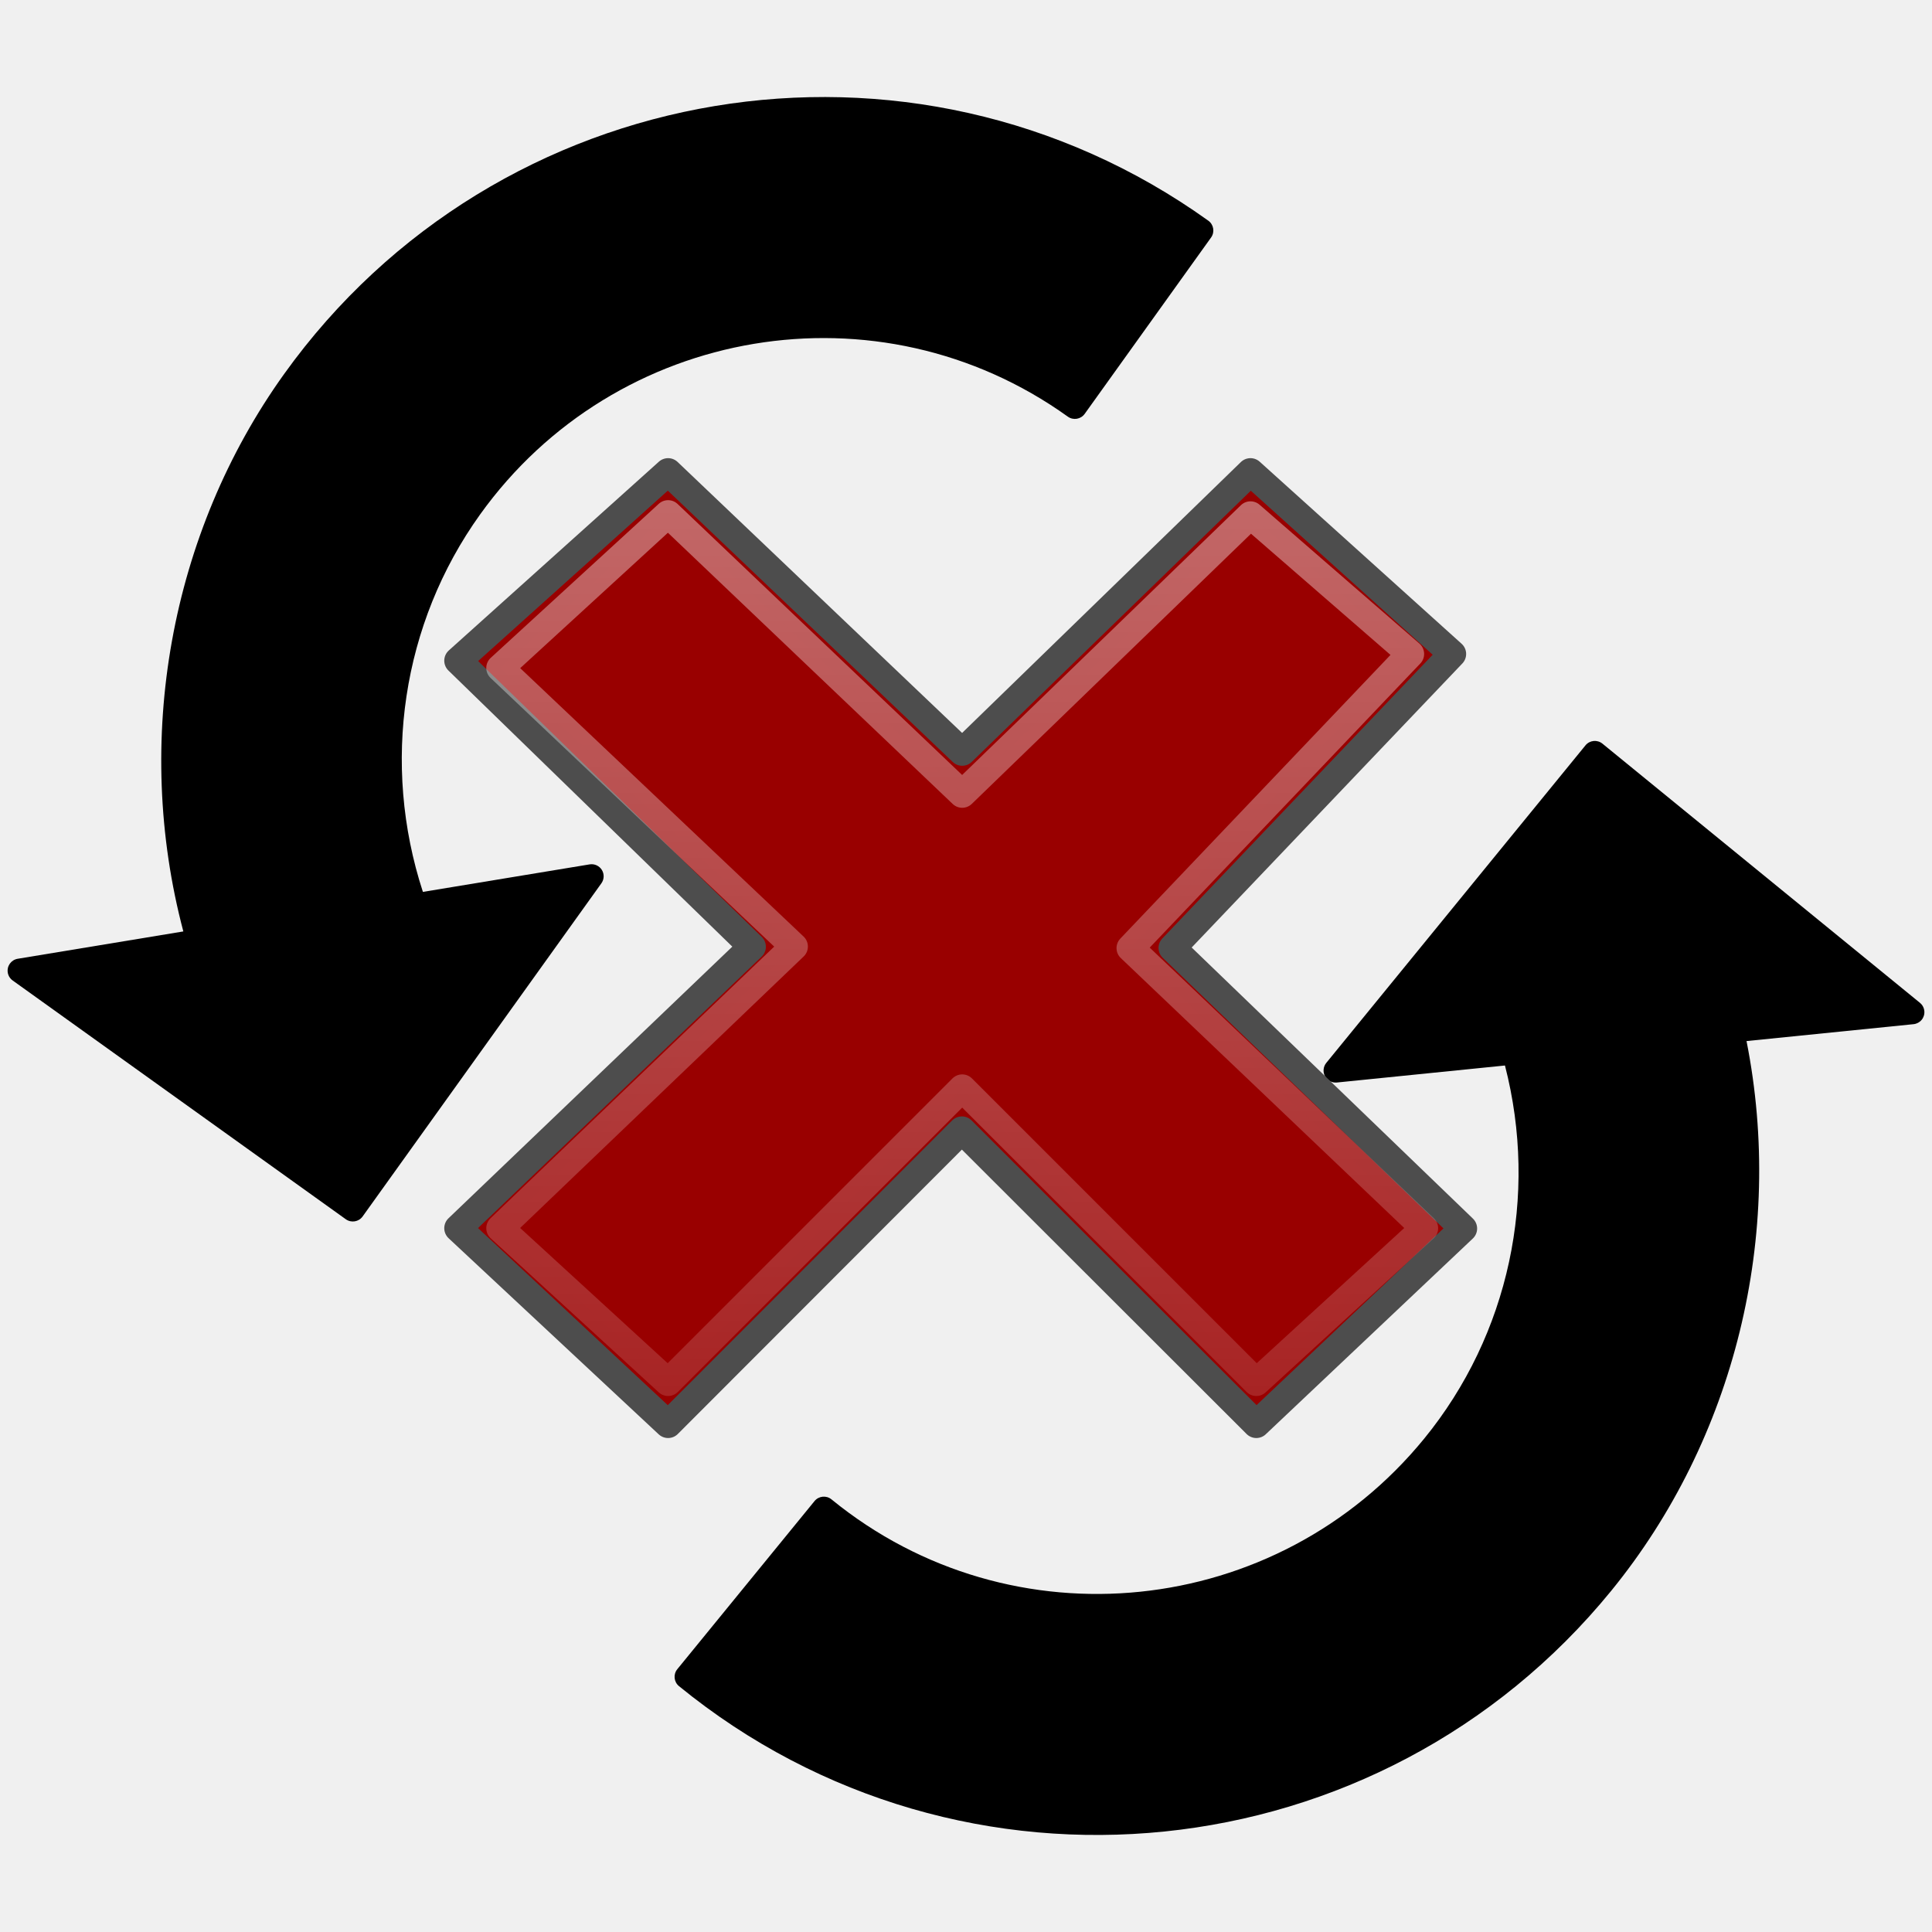
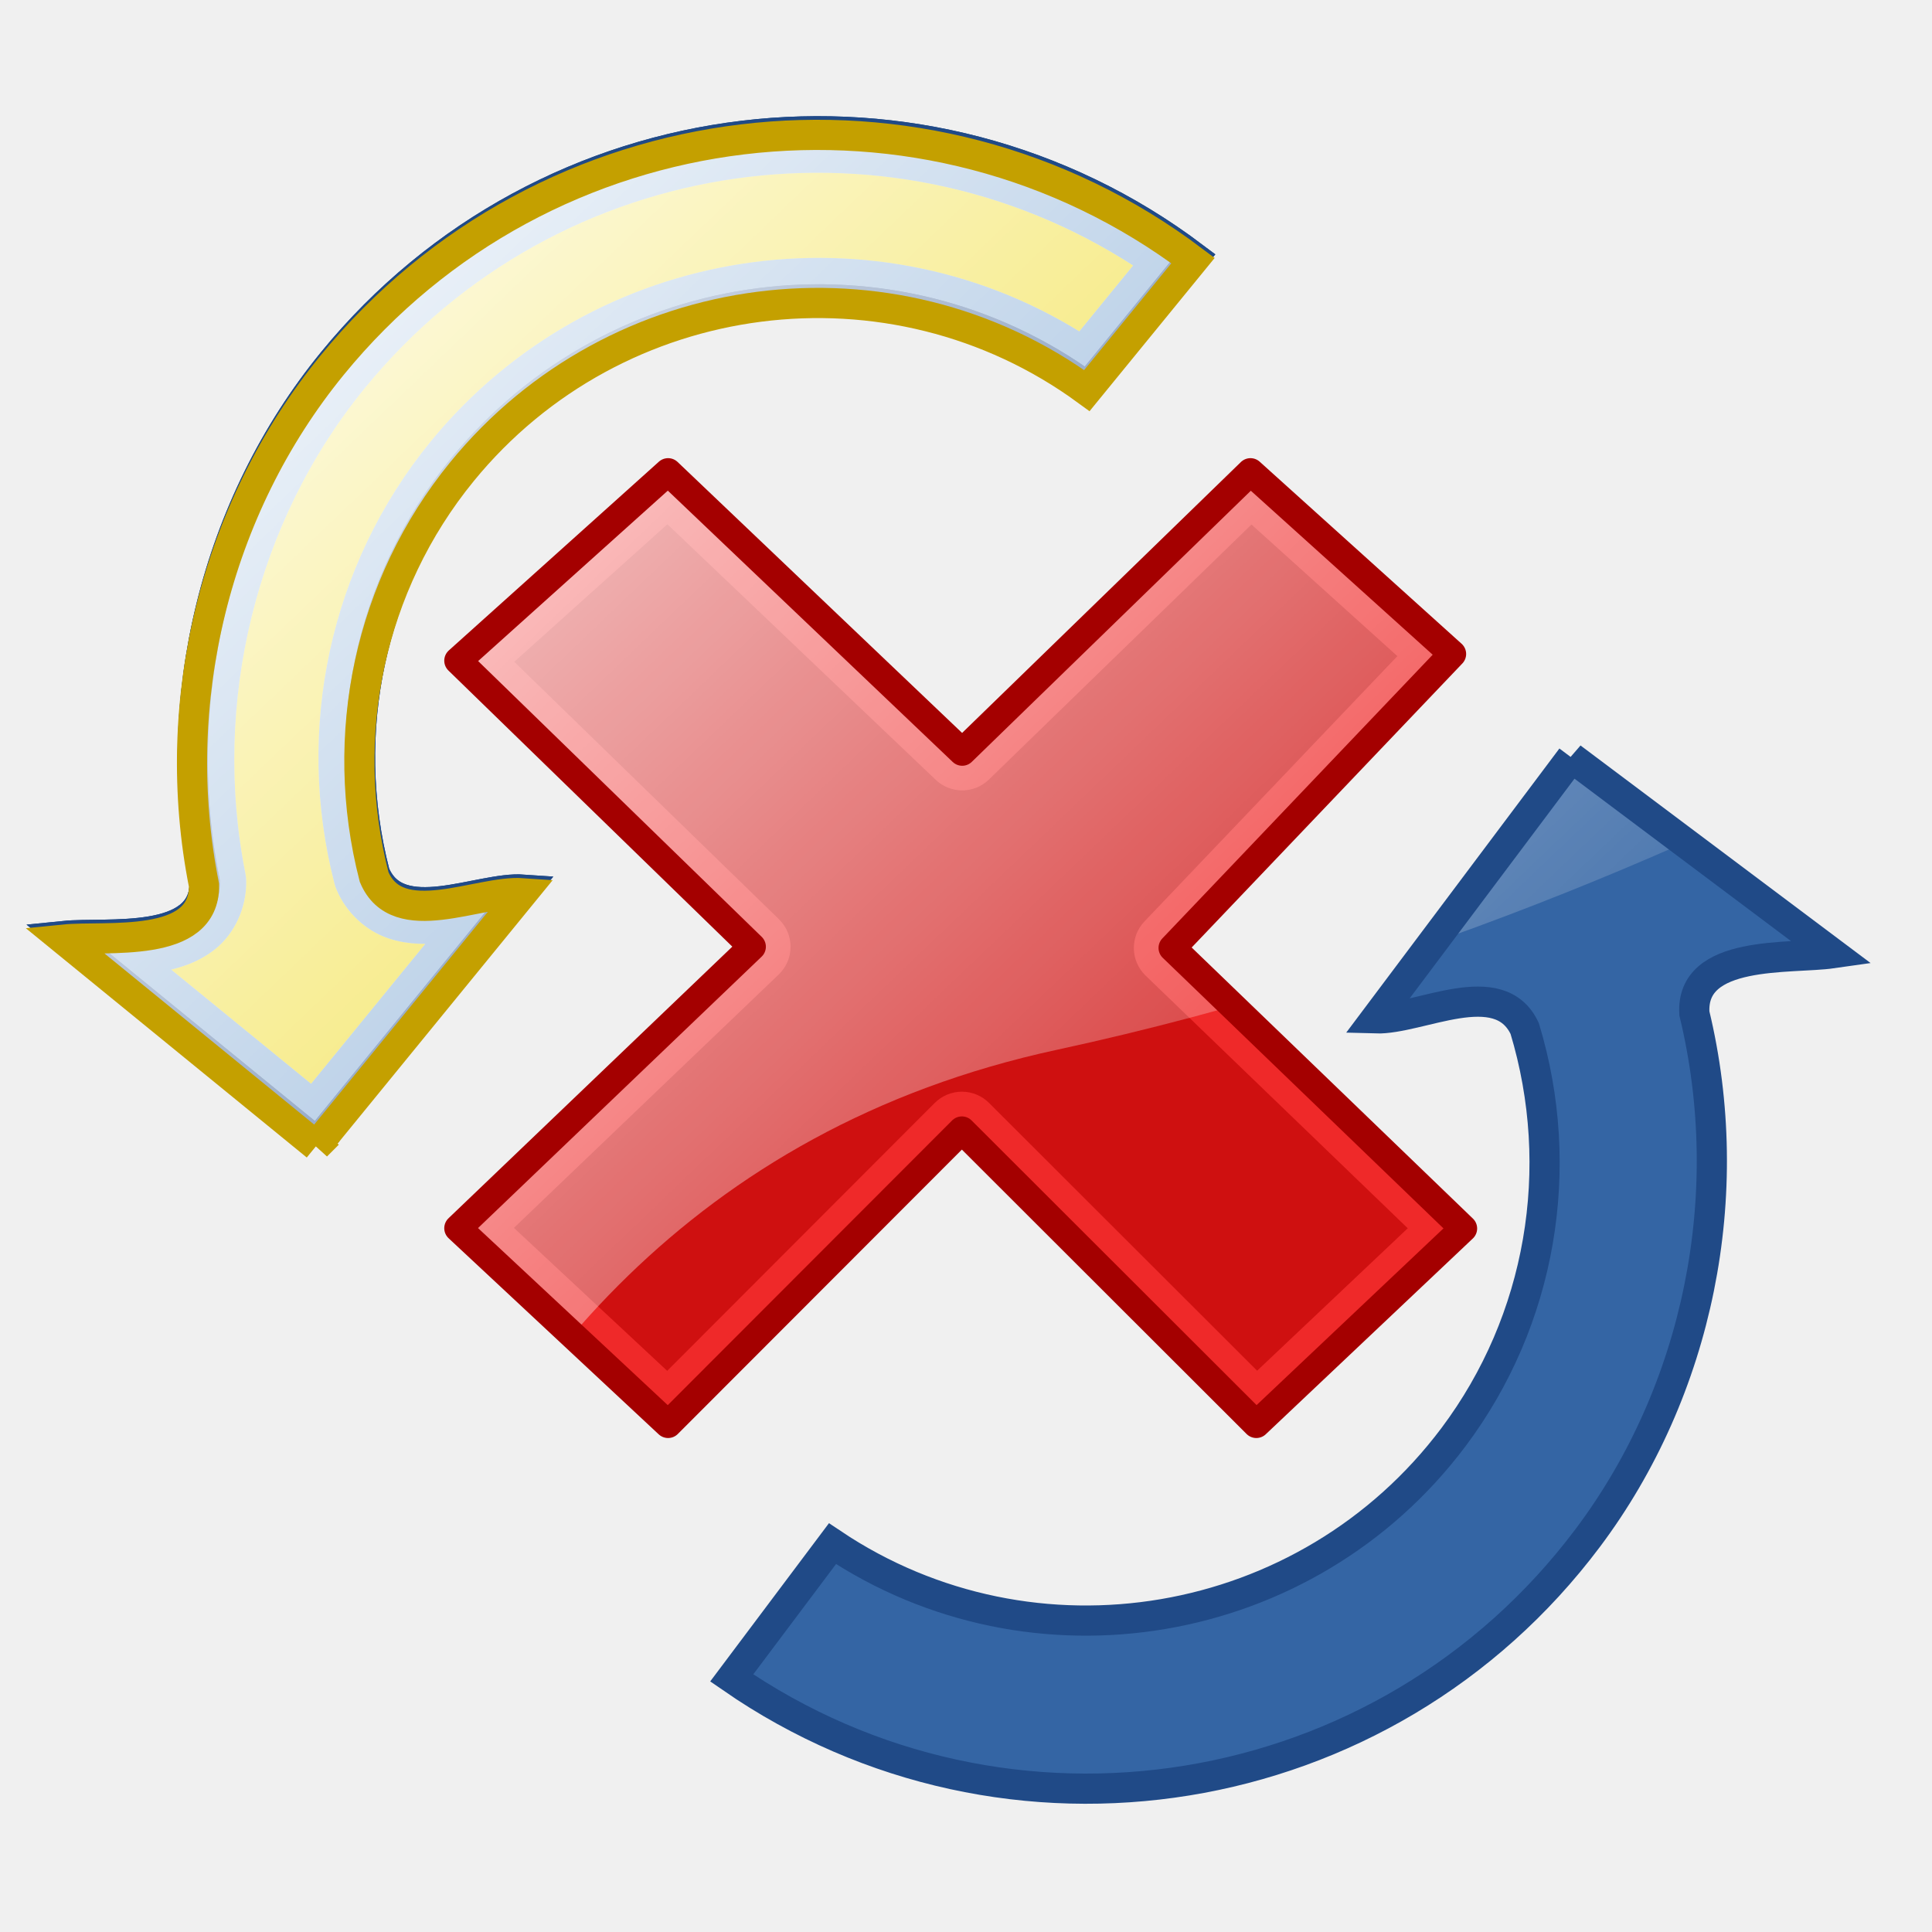
<svg xmlns="http://www.w3.org/2000/svg" xmlns:xlink="http://www.w3.org/1999/xlink" width="256" height="256" id="svg2" version="1.0">
  <defs id="defs4">
+     <linearGradient id="linearGradient24470">
+       <stop id="stop24472" style="stop-color:#ffffff;stop-opacity:1" offset="0" />
+       <stop id="stop24474" style="stop-color:#ffffff;stop-opacity:0" offset="1" />
+     </linearGradient>
+     <linearGradient id="linearGradient24424">
+       <stop offset="0" style="stop-color:white;stop-opacity:1" id="stop24426" />
+       <stop offset="1" style="stop-color:#ffffff;stop-opacity:0" id="stop24428" />
+     </linearGradient>
    <linearGradient x1="31.865" y1="17.13" x2="16.145" y2="32.85" id="linearGradient2181" xlink:href="#linearGradient7916" gradientUnits="userSpaceOnUse" gradientTransform="matrix(1.031799,-1.028741,1.031799,1.028741,-26.55286,23.96367)" />
    <linearGradient id="linearGradient7916">
      <stop id="stop7918" style="stop-color:white;stop-opacity:1" offset="0" />
      <stop id="stop7920" style="stop-color:white;stop-opacity:0.34" offset="1" />
    </linearGradient>
    <linearGradient xlink:href="#linearGradient7916" id="linearGradient3736" gradientUnits="userSpaceOnUse" gradientTransform="matrix(1.031799,-1.028741,1.031799,1.028741,-26.55286,23.96367)" x1="31.865" y1="17.13" x2="16.145" y2="32.85" />
-     <linearGradient xlink:href="#linearGradient7916" id="linearGradient2839" gradientUnits="userSpaceOnUse" gradientTransform="matrix(1.031799,-1.028741,1.031799,1.028741,-26.55286,23.96367)" x1="31.865" y1="17.13" x2="16.145" y2="32.85" />
+     <linearGradient xlink:href="#linearGradient24424" id="linearGradient24422" x1="-75.968" y1="-216.064" x2="147.157" y2="137.935" gradientUnits="userSpaceOnUse" />
+     <linearGradient xlink:href="#linearGradient24424-3" id="linearGradient24422-0" x1="-75.968" y1="-216.064" x2="147.157" y2="137.935" gradientUnits="userSpaceOnUse" />
+     <linearGradient id="linearGradient24424-3">
+       <stop offset="0" style="stop-color:white;stop-opacity:1" id="stop24426-3" />
+       <stop offset="1" style="stop-color:#ffffff;stop-opacity:0" id="stop24428-1" />
+     </linearGradient>
+     <linearGradient gradientTransform="matrix(-3.24334,0,0,-3.24334,762.7166,98.75768)" y2="162.054" x2="192.671" y1="-13.389" x1="24.786" gradientUnits="userSpaceOnUse" id="linearGradient24447" xlink:href="#linearGradient24470" />
+     <clipPath clipPathUnits="userSpaceOnUse" id="clipPath56876">
+       <path style="fill:#edd400;fill-opacity:1;stroke:none;overflow:visible" d="m 457.375,78.262 c 79.856,1.598 159.686,-32.285 214.162,-99.023 50.252,-61.564 70.508,-144.912 54.934,-223.385 a 15.74,15.74 0 0 1 13.886,-18.649 c 6.11,-0.618 27.233,-2.826 46.42,-4.764 l -108.551,-88.584 -88.584,108.551 c 19.624,-1.985 41.662,-4.231 46.927,-4.764 a 15.74,15.74 0 0 1 16.825,11.757 c 15.698,60.815 1.858,125.535 -37.805,174.127 -66.356,81.293 -184.719,96.123 -268.488,34.866 l -45.711,55.846 c 46.645,35.167 101.346,52.928 155.984,54.022 z m 69.935,-146.356 90.307,-81.083 -126.389,-122.943 126.389,-121.017 -90.307,-84.225 -126.186,126.389 -126.592,-126.389 -88.989,84.124 125.071,120.612 -120.308,126.288 86.759,78.246 123.855,-120.409 126.389,120.409 z M 139.122,-190.834 223.246,-302.932 c -18.919,-0.557 -53.062,19.117 -64.056,-4.358 -18.174,-60.122 -7.033,-125.473 30.609,-175.647 62.974,-83.941 180.661,-103.489 266.866,-45.711 l 43.278,-57.772 c -118.265,-81.794 -280.743,-55.857 -367.815,60.204 -47.69,63.569 -64.585,147.642 -45.812,225.412 1.711,27.673 -41.312,23.269 -59.394,25.845 l 112.199,84.124 z" id="path56878" />
+     </clipPath>
  </defs>
  <g id="layer1" transform="translate(0,208)">
    <g id="g2424" transform="matrix(0.3668174,0.3099156,0.3099156,-0.3668174,-126.4529,64.32067)" style="opacity:0.5;fill:none;stroke:#ffffff;stroke-width:4.12;stroke-opacity:1" />
    <g style="overflow:visible" id="g2518" transform="matrix(0.3425824,0,0,0.3425824,2.76186,1.433025)">
      <g style="fill:#969696;fill-opacity:0.933;overflow:visible" id="g2606" transform="matrix(0.9,0,0,0.9,2.625405,9.460179)">
        <g id="g2831" transform="translate(-3.214215,4.824151)">
-           <path d="m 679.999,-375.01 c -2.22,-1.812 -5.482,-1.478 -7.29,0.737 l -111.391,136.466 c -1.324,1.621 -1.54,3.886 -0.551,5.73 0.993,1.847 3.001,2.911 5.086,2.7 0,0 64.151,-6.49 72.258,-7.31 14.466,56.042 1.773,115.657 -34.685,160.322 -63.228,77.46 -177.289,89.364 -254.75,26.136 -2.219,-1.812 -5.478,-1.482 -7.29,0.737 L 282.413,22.755 c -1.812,2.22 -1.482,5.478 0.737,7.29 121.723,99.358 301.19,80.838 400.548,-40.885 53.321,-65.323 74.72,-153.244 58.227,-236.348 9.426,-0.954 71.784,-7.262 71.784,-7.262 1.392,-0.141 2.641,-0.834 3.492,-1.878 0.423,-0.518 0.748,-1.121 0.951,-1.786 0.602,-2.002 -0.066,-4.18 -1.687,-5.504 L 680,-375.01 z" id="path2608" style="fill:#000000;fill-opacity:1" />
-           <path d="m 139.95,-170.62 c 2.329,1.669 5.56,1.136 7.229,-1.193 l 102.616,-143.181 c 1.219,-1.701 1.296,-3.979 0.19,-5.753 -1.11,-1.777 -3.181,-2.713 -5.245,-2.376 0,0 -63.618,10.499 -71.657,11.826 -17.952,-55.025 -9.024,-115.314 24.565,-162.181 58.247,-81.272 171.337,-100.304 252.61,-42.057 2.329,1.669 5.563,1.131 7.229,-1.193 l 54.326,-75.802 c 1.666,-2.325 1.136,-5.56 -1.193,-7.229 -127.713,-91.53 -305.666,-61.794 -397.196,65.919 -49.12,68.538 -64.965,157.627 -43.293,239.534 -9.348,1.543 -71.187,11.748 -71.187,11.748 -1.381,0.228 -2.583,0.998 -3.368,2.093 -0.389,0.543 -0.676,1.166 -0.836,1.842 -0.477,2.036 0.328,4.168 2.029,5.387 L 139.95,-170.62 z" id="path2610" style="fill:#000000;fill-opacity:1" />
-           <g style="fill:#606060;fill-opacity:1" id="layer1-2" transform="matrix(13.16573,0,0,13.16573,-1339.892,-396.4704)">
-             <g transform="matrix(0.9143363,0,0,0.9143363,110.5779,-14.5548)" id="g3732" style="fill:#990000;fill-opacity:1">
-               <path d="M 41.892,35.011 31.5,24.994 41.5,14.5 34.291,8 24,18 13.5,8 6,14.739 16.5,24.951 6,35 13.5,42 23.988,31.5 34.5,42 41.892,35.011 z" id="text1314" style="font-size:59.901px;font-style:normal;font-variant:normal;font-weight:bold;font-stretch:normal;text-align:start;line-height:125%;writing-mode:lr-tb;text-anchor:start;fill:#990000;fill-opacity:1;stroke:#4d4d4d;stroke-width:0.982;stroke-linecap:butt;stroke-linejoin:round;stroke-miterlimit:4;stroke-opacity:1;stroke-dasharray:none;font-family:Bitstream Vera Sans" />
-               <path d="M 40.5,35 30,25 40,14.5 34.292,9.541 24,19.5 13.5,9.5 7.5,15 18,24.945 7.5,35 13.5,40.5 24,30 34.5,40.5 40.5,35 z" id="path7076" style="font-size:59.901px;font-style:normal;font-variant:normal;font-weight:bold;font-stretch:normal;text-align:start;line-height:125%;writing-mode:lr-tb;text-anchor:start;opacity:0.409;fill:#990000;fill-opacity:1;stroke:url(#linearGradient2839);stroke-width:0.982;stroke-linecap:butt;stroke-linejoin:round;stroke-miterlimit:4;stroke-opacity:1;stroke-dasharray:none;font-family:Bitstream Vera Sans" />
-             </g>
+           <g transform="matrix(-1,0,0,-1,805.7854,-559.882)" style="fill:#969696;fill-opacity:0.933;overflow:visible" id="g24366-4">
+             <path transform="translate(1.0978815e-6,-6.8904072e-6)" d="m 678.219,-356.156 -88.625,108.562 c 19.624,-1.985 41.673,-4.217 46.938,-4.75 A 15.74,15.74 0 0 1 653.375,-240.625 c 15.698,60.815 1.913,125.596 -37.75,174.188 -66.356,81.293 -184.794,96.101 -268.562,34.844 l -45.625,55.875 c 114.818,86.565 278.314,67.338 370.062,-45.062 50.252,-61.564 70.574,-144.871 55,-223.344 a 15.74,15.74 0 0 1 13.844,-18.719 c 6.11,-0.618 27.282,-2.75 46.469,-4.688 l -108.594,-88.625 z" id="path24284-0" style="fill:#edd400;fill-opacity:1;stroke:none;overflow:visible" xlink:href="#path23690" />
+             <path transform="translate(1.0978815e-6,-6.8904072e-6)" d="m 679.844,-340.156 -63.188,77.375 c 2.364,-0.371 4.43,-0.817 6.844,-1.094 6.979,-0.799 14.423,-1.064 21.969,1.469 7.545,2.533 14.79,8.751 18.406,17.375 a 11.386,11.386 0 0 1 0.531,1.562 c 16.59,64.271 2.012,132.788 -39.969,184.219 -67.812,83.076 -187.291,100.53 -275.219,43 L 317.938,22.062 c 109.356,74.902 259.323,54.626 344.75,-50.031 48.021,-58.831 67.563,-138.828 52.656,-213.938 A 11.386,11.386 0 0 1 715.125,-243.875 c -0.205,-9.843 4.304,-18.992 10.906,-24.25 6.603,-5.258 14.254,-7.375 21.719,-8.625 2.841,-0.476 5.71,-0.748 8.562,-1 l -76.469,-62.406 z" id="path24316-0" style="fill:none;stroke:#fce94f;stroke-width:12.973;stroke-miterlimit:4;overflow:visible" xlink:href="#path24284-2-1" />
+             <path style="fill:#3465a4;stroke:none;overflow:visible;fill-opacity:1" d="m 139.092,-190.85 84.108,-112.098 c -18.919,-0.557 -53.019,19.122 -64.013,-4.353 -18.174,-60.122 -7.052,-125.412 30.59,-175.586 62.974,-83.941 180.707,-103.583 266.912,-45.805 l 43.3,-57.695 c -118.265,-81.794 -280.837,-55.892 -367.908,60.169 -47.69,63.569 -64.586,147.638 -45.814,225.407 1.711,27.673 -41.223,23.279 -59.304,25.855 l 112.13,84.107 z" id="path24284-2-2" />
+             <path d="m 185.542,-393.243 125.104,120.583 -120.379,126.324 86.777,78.246 123.887,-120.379 126.398,120.379 90.284,-81.124 -126.398,-122.931 126.398,-120.968 -90.284,-84.265 -126.251,126.398 -126.545,-126.398 -88.99,84.136 z" id="text1314-7" style="font-size:59.901px;font-style:normal;font-variant:normal;font-weight:bold;font-stretch:normal;text-align:start;line-height:125%;writing-mode:lr-tb;text-anchor:start;fill:#cc0000;stroke:none;stroke-width:11.818;stroke-linecap:butt;stroke-linejoin:round;stroke-miterlimit:4;stroke-opacity:1;stroke-dasharray:none;overflow:visible;font-family:Bitstream Vera Sans" />
+             <path xlink:href="#path24284-2" style="fill:none;stroke:#729fcf;stroke-width:12.973;stroke-miterlimit:4;overflow:visible" id="path24316" d="m 679.844,-340.156 -63.188,77.375 c 2.364,-0.371 4.43,-0.817 6.844,-1.094 6.979,-0.799 14.423,-1.064 21.969,1.469 7.545,2.533 14.79,8.751 18.406,17.375 a 11.386,11.386 0 0 1 0.531,1.562 c 16.59,64.271 2.012,132.788 -39.969,184.219 -67.812,83.076 -187.291,100.53 -275.219,43 L 317.938,22.062 c 109.356,74.902 259.323,54.626 344.75,-50.031 48.021,-58.831 67.563,-138.828 52.656,-213.938 A 11.386,11.386 0 0 1 715.125,-243.875 c -0.205,-9.843 4.304,-18.992 10.906,-24.25 6.603,-5.258 14.254,-7.375 21.719,-8.625 2.841,-0.476 5.71,-0.748 8.562,-1 l -76.469,-62.406 z" />
+             <path xlink:href="#text1314" style="font-size:59.901px;font-style:normal;font-variant:normal;font-weight:bold;font-stretch:normal;text-align:start;line-height:125%;writing-mode:lr-tb;text-anchor:start;fill:none;stroke:#ef2929;stroke-width:12.973;stroke-linecap:butt;stroke-linejoin:round;stroke-miterlimit:4;stroke-opacity:1;stroke-dasharray:none;font-family:Bitstream Vera Sans" id="path24246" d="M 527.562,-463.438 408.156,-343.875 a 10.022,10.022 0 0 1 -14.188,0 l -119.656,-119.531 -74.25,70.219 117.562,113.312 a 10.022,10.022 0 0 1 0.281,14.125 l -113.281,118.844 72.156,65.094 117.188,-113.844 a 10.022,10.022 0 0 1 13.875,-0.062 L 527.5,-81.75 602.938,-149.5 484.219,-264.969 a 10.022,10.022 0 0 1 0.062,-14.438 l 118.75,-113.625 -75.469,-70.406 z" />
+             <path xlink:href="#path24284-2" style="fill:none;stroke:#204a87;stroke-width:12.973;stroke-miterlimit:4;stroke-dasharray:none;overflow:visible" id="path24311" d="m 678.219,-356.156 -88.625,108.562 c 18.88,1.331 53.757,-16.936 63.781,6.969 15.698,60.815 1.913,125.596 -37.75,174.188 -66.356,81.293 -184.794,96.101 -268.562,34.844 l -45.625,55.875 c 114.818,86.565 278.314,67.338 370.062,-45.062 50.252,-61.564 70.574,-144.871 55,-223.344 -0.578,-27.72 42.141,-21.572 60.312,-23.406 l -108.594,-88.625 z" />
+             <path xlink:href="#path24284-2" style="fill:none;stroke:#204a87;stroke-width:12.973;stroke-miterlimit:4;overflow:visible" id="path24314" d="m 678.219,-356.156 -88.625,108.562 c 18.88,1.331 53.757,-16.936 63.781,6.969 15.698,60.815 1.913,125.596 -37.75,174.188 -66.356,81.293 -184.794,96.101 -268.562,34.844 l -45.625,55.875 c 114.818,86.565 278.314,67.338 370.062,-45.062 50.252,-61.564 70.574,-144.871 55,-223.344 -0.578,-27.72 42.141,-21.572 60.312,-23.406 l -108.594,-88.625 z" />
+             <path style="fill:url(#linearGradient24447);fill-opacity:1;stroke:none;stroke-width:3.243px;stroke-linecap:butt;stroke-linejoin:miter;stroke-opacity:1;overflow:visible" d="m 688.277,-754.248 c 0,0 -12.617,369.676 -328.04,437.807 -315.423,68.131 -548.836,248.553 -548.836,248.553 L 760.193,193.283 1039.027,-263.45 688.277,-754.248 z" id="path24414" clip-path="url(#clipPath56876)" />
+             <path style="fill:none;stroke:#204a87;stroke-width:12.973;stroke-miterlimit:4;overflow:visible" d="m 139.092,-190.85 84.108,-112.098 c -18.919,-0.557 -53.019,19.122 -64.013,-4.353 -18.174,-60.122 -7.052,-125.412 30.59,-175.586 62.974,-83.941 180.707,-103.583 266.912,-45.805 l 43.3,-57.695 c -118.265,-81.794 -280.837,-55.892 -367.908,60.169 -47.69,63.569 -64.586,147.638 -45.814,225.407 1.711,27.673 -41.223,23.279 -59.304,25.855 l 112.13,84.107 z" id="path24284-2" />
+             <path transform="translate(0.2867451,-1.550835)" d="m 678.219,-356.156 -88.625,108.562 c 18.88,1.331 53.757,-16.936 63.781,6.969 15.698,60.815 1.913,125.596 -37.75,174.188 -66.356,81.293 -184.794,96.101 -268.562,34.844 l -45.625,55.875 c 114.818,86.565 278.314,67.338 370.062,-45.062 50.252,-61.564 70.574,-144.871 55,-223.344 -0.578,-27.72 42.141,-21.572 60.312,-23.406 l -108.594,-88.625 z" id="path24314-9" style="fill:none;stroke:#c4a000;stroke-width:12.973;stroke-miterlimit:4;overflow:visible" xlink:href="#path24284-2-1" />
+             <path d="m 185.542,-393.243 125.104,120.583 -120.379,126.324 86.777,78.246 123.887,-120.379 126.398,120.379 90.284,-81.124 -126.398,-122.931 126.398,-120.968 -90.284,-84.265 -126.251,126.398 -126.545,-126.398 -88.99,84.136 z" id="text1314" style="font-size:59.901px;font-style:normal;font-variant:normal;font-weight:bold;font-stretch:normal;text-align:start;line-height:125%;writing-mode:lr-tb;text-anchor:start;fill:none;fill-opacity:1;stroke:#a40000;stroke-width:11.818;stroke-linecap:butt;stroke-linejoin:round;stroke-miterlimit:4;stroke-opacity:1;stroke-dasharray:none;font-family:Bitstream Vera Sans" />
          </g>
+           <g transform="matrix(-0.9986189,0.05253862,-0.05253862,-0.9986189,790.7755,-585.844)" style="fill:#969696;fill-opacity:0.933;overflow:visible" id="g24318-9" />
        </g>
      </g>
    </g>
  </g>
</svg>
